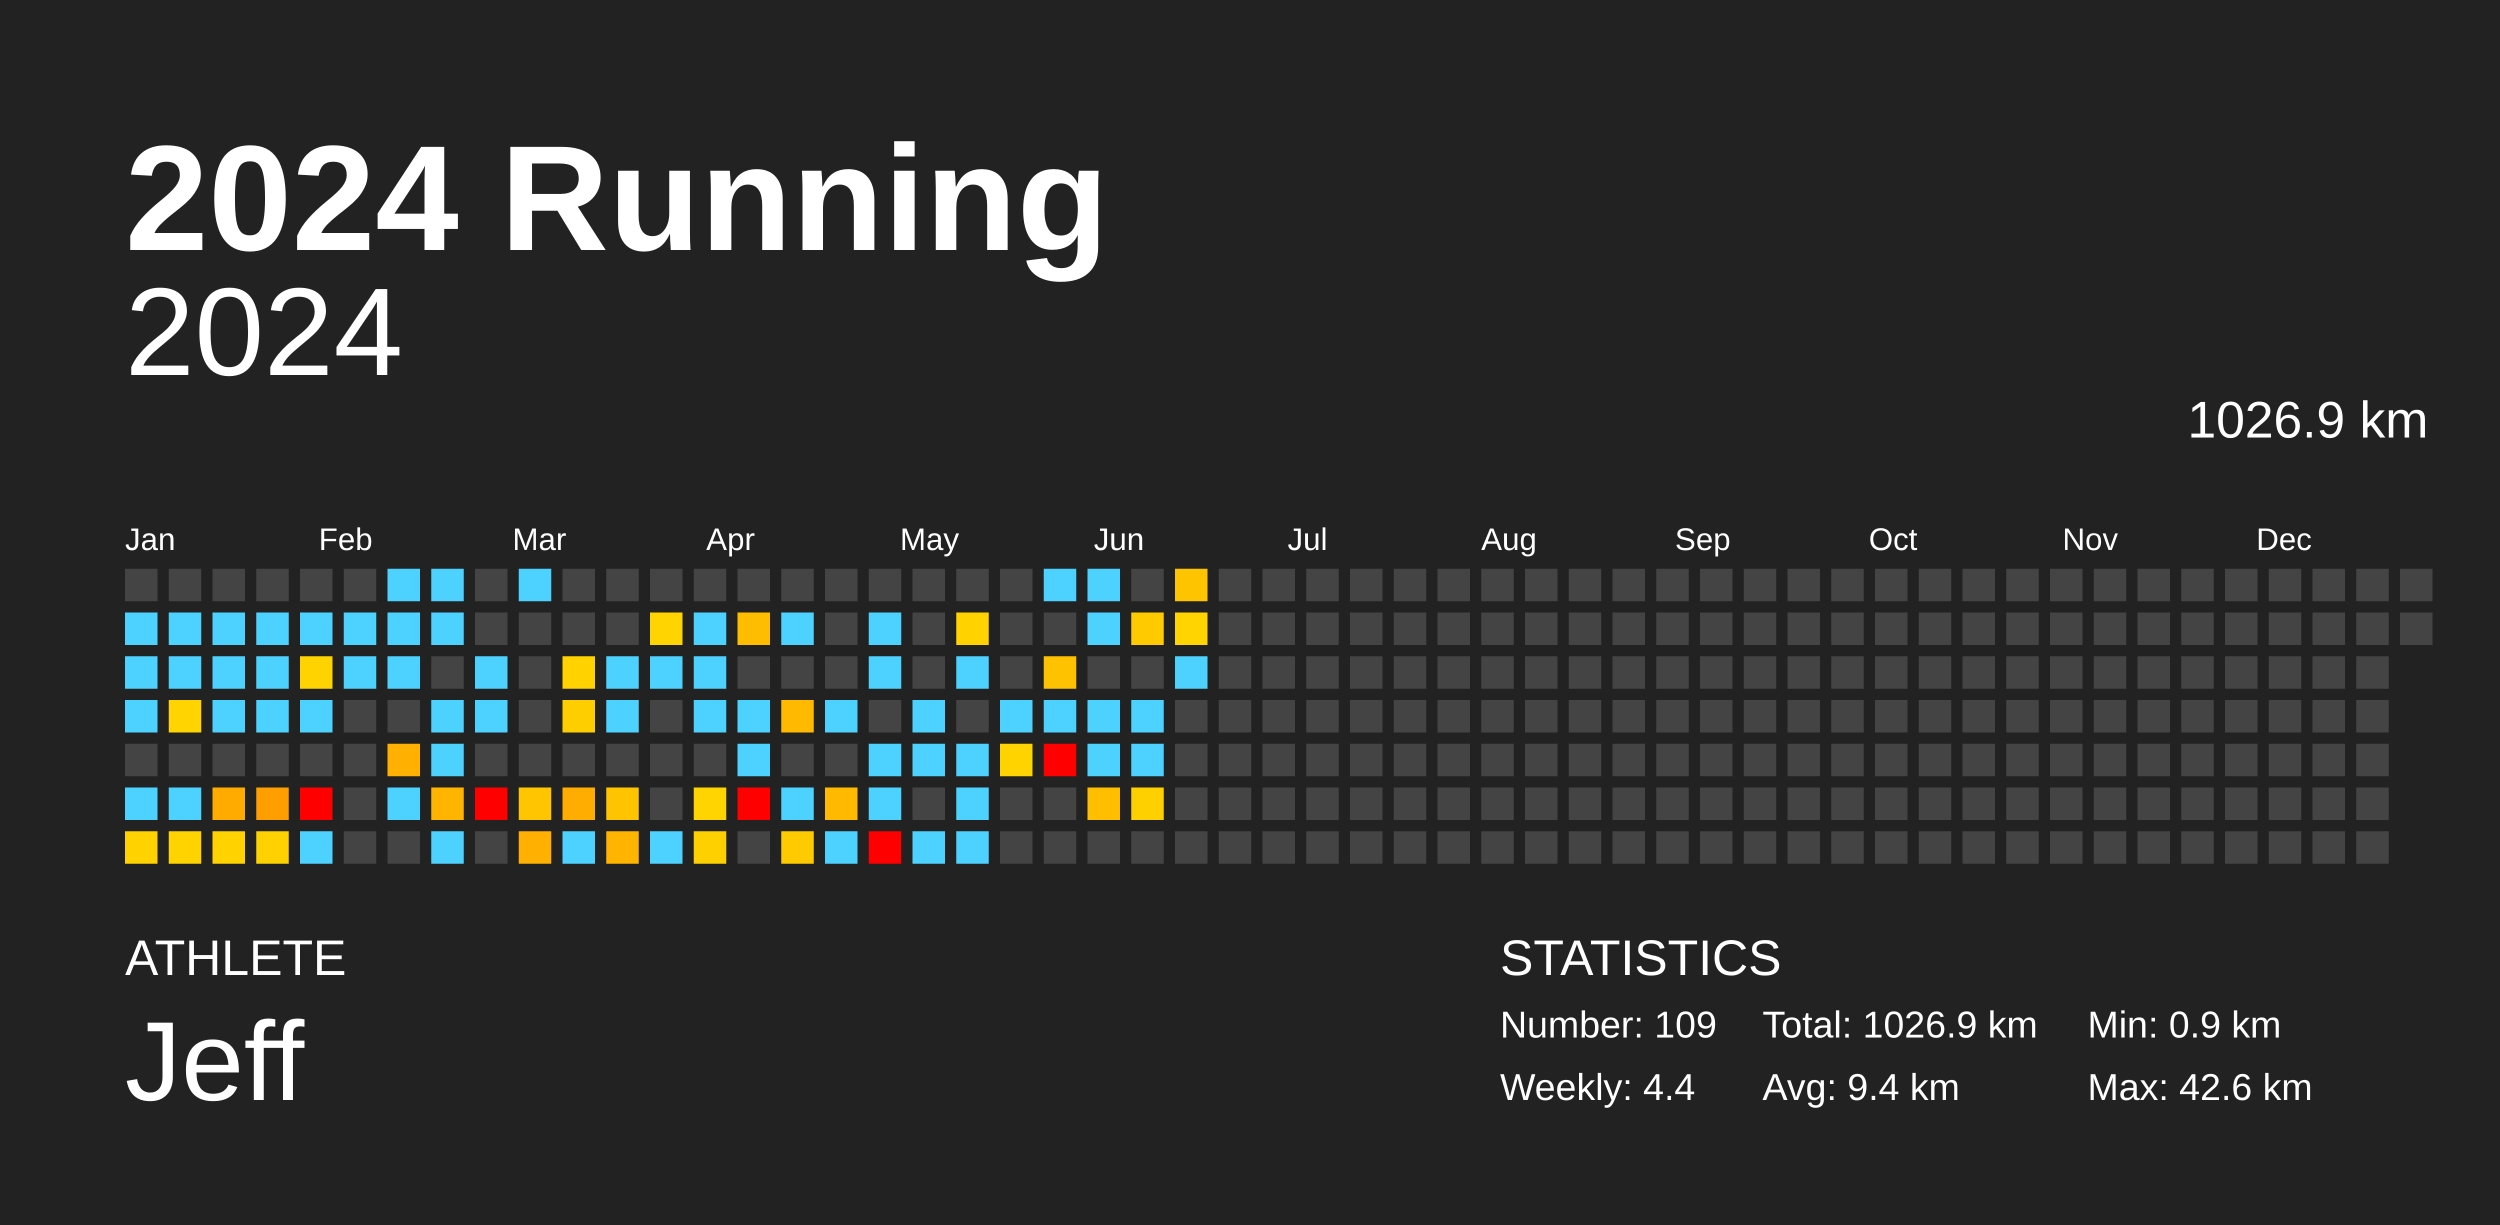
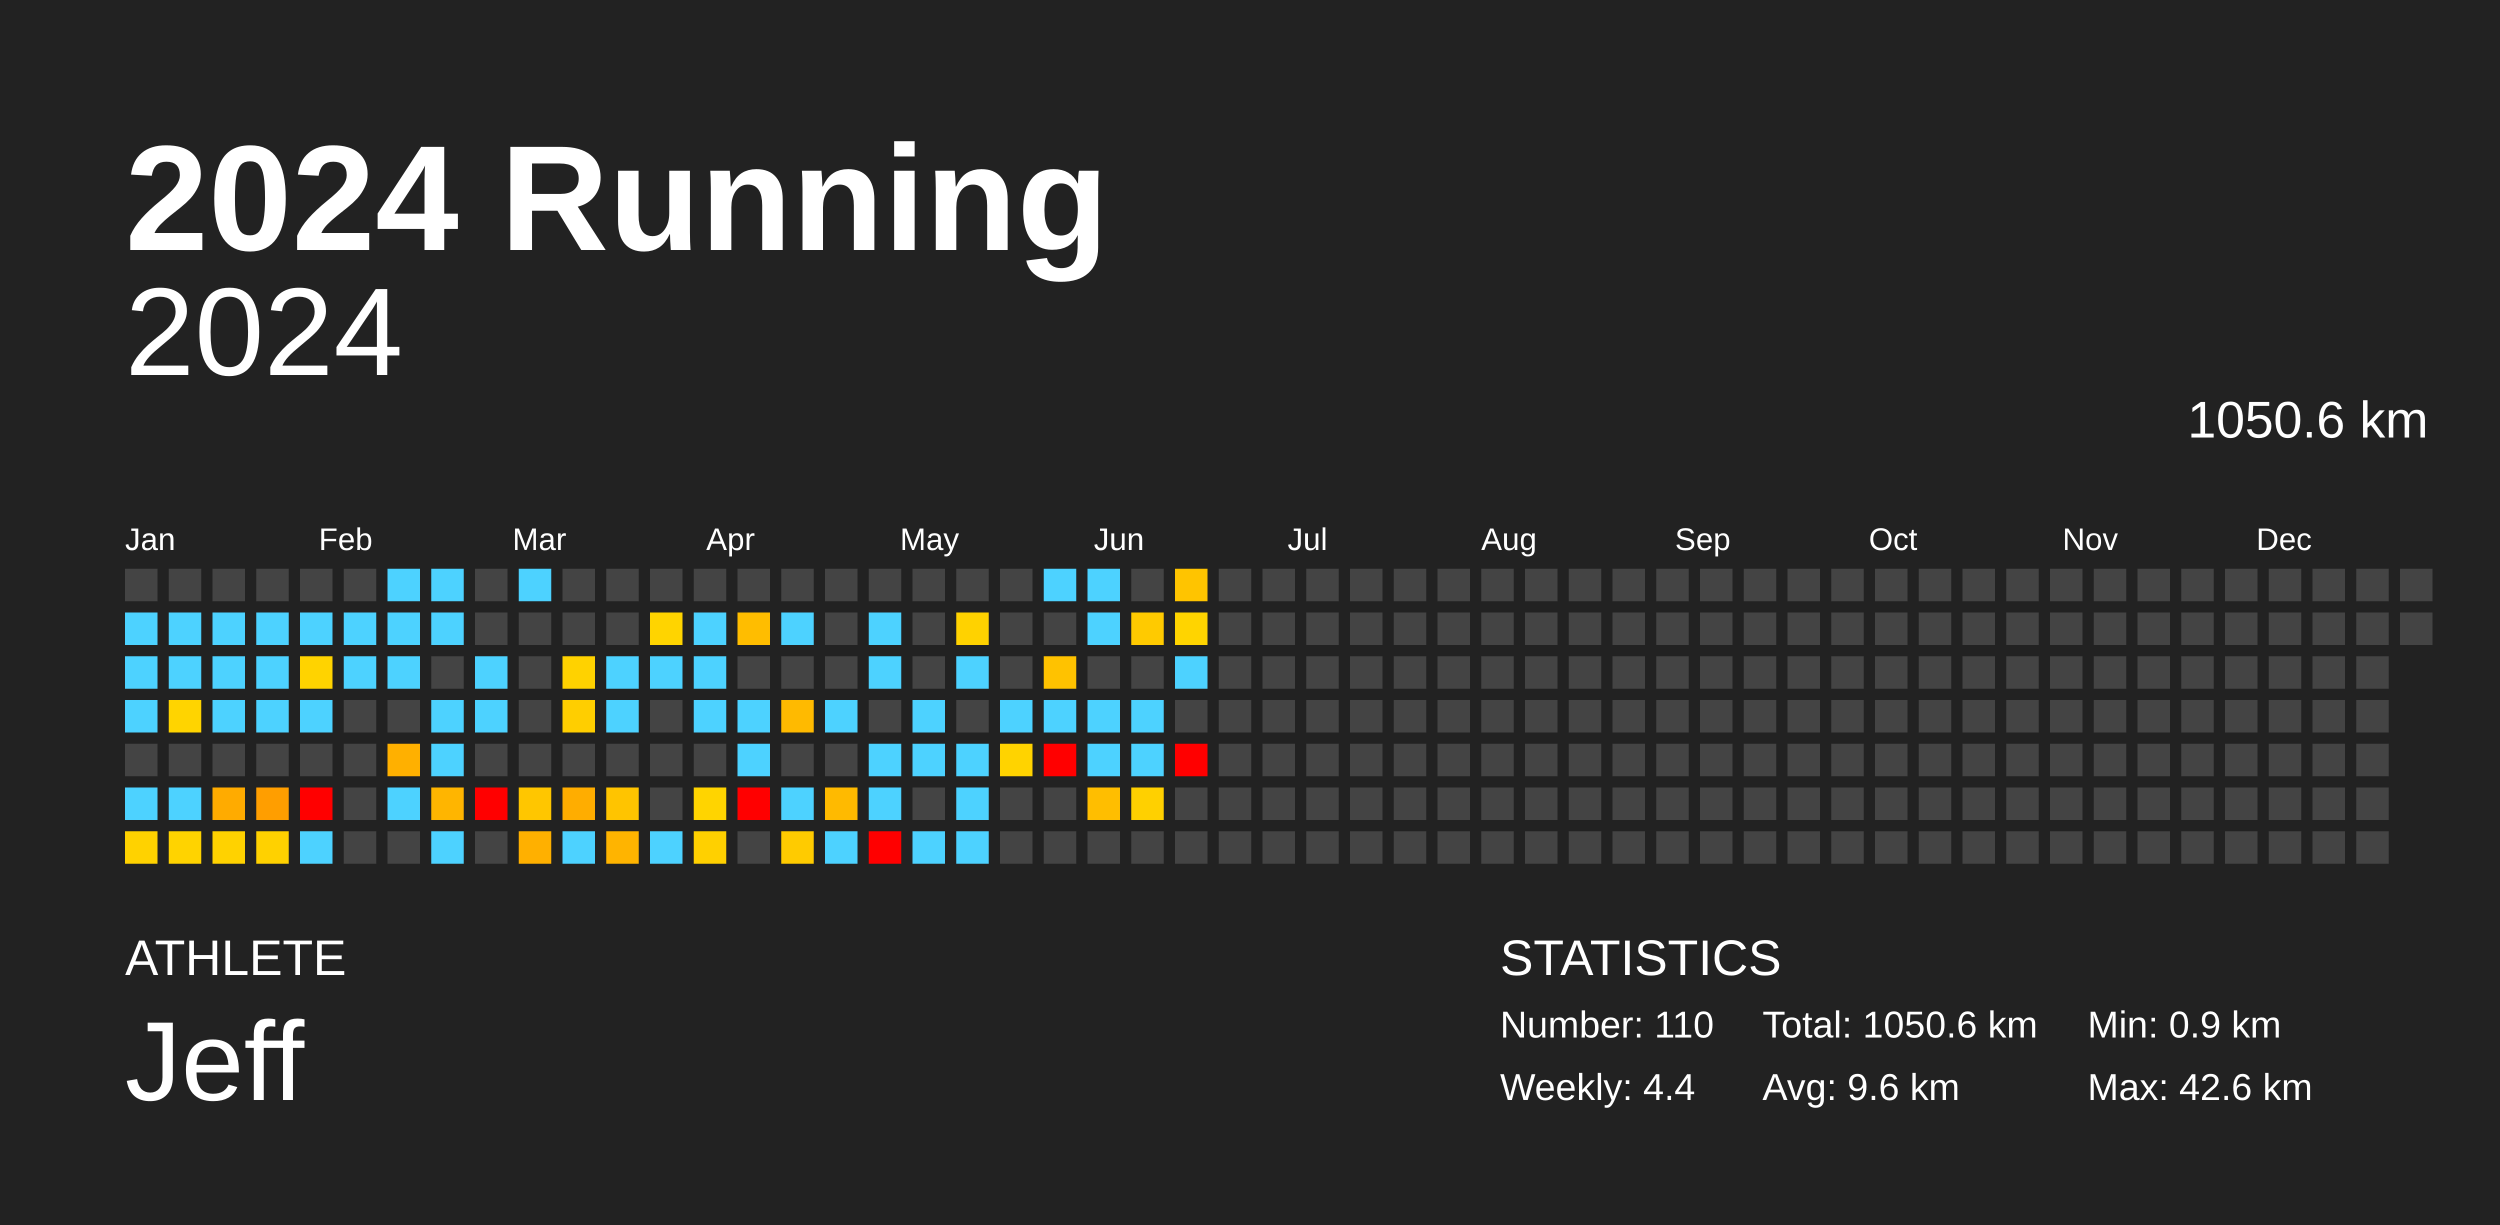
<svg xmlns="http://www.w3.org/2000/svg" baseProfile="full" height="98mm" version="1.1" viewBox="0,0,200,98" width="200mm">
  <defs />
  <rect fill="#222222" height="98" width="200" x="0" y="0" />
  <text fill="#FFFFFF" style="font-size:12px; font-family:Arial; font-weight:bold;" x="10" y="20">2024 Running</text>
  <text fill="#FFFFFF" style="font-size:4px; font-family:Arial" x="10" y="78">ATHLETE</text>
  <text fill="#FFFFFF" style="font-size:9px; font-family:Arial" x="10" y="88">Jeff</text>
  <text fill="#FFFFFF" style="font-size:4px; font-family:Arial" x="120" y="78">STATISTICS</text>
-   <text fill="#FFFFFF" style="font-size:3px; font-family:Arial" x="120" y="83">Number: 109</text>
+   <text fill="#FFFFFF" style="font-size:3px; font-family:Arial" x="120" y="83">Number: 110</text>
  <text fill="#FFFFFF" style="font-size:3px; font-family:Arial" x="120" y="88">Weekly: 4.4</text>
-   <text fill="#FFFFFF" style="font-size:3px; font-family:Arial" x="141" y="83">Total: 1026.9 km</text>
-   <text fill="#FFFFFF" style="font-size:3px; font-family:Arial" x="141" y="88">Avg: 9.4 km</text>
+   <text fill="#FFFFFF" style="font-size:3px; font-family:Arial" x="141" y="83">Total: 1050.6 km</text>
+   <text fill="#FFFFFF" style="font-size:3px; font-family:Arial" x="141" y="88">Avg: 9.6 km</text>
  <text fill="#FFFFFF" style="font-size:3px; font-family:Arial" x="167" y="83">Min: 0.9 km</text>
  <text fill="#FFFFFF" style="font-size:3px; font-family:Arial" x="167" y="88">Max: 42.6 km</text>
  <text alignment-baseline="hanging" fill="#FFFFFF" style="font-size:10.0px; font-family:Arial;" x="10" y="30">2024</text>
-   <text alignment-baseline="hanging" fill="#FFFFFF" style="font-size:4.125px; font-family:Arial;" x="175" y="35">1026.9 km</text>
+   <text alignment-baseline="hanging" fill="#FFFFFF" style="font-size:4.125px; font-family:Arial;" x="175" y="35">1050.6 km</text>
  <text fill="#FFFFFF" style="font-size:2.5px; font-family:Arial" x="10.0" y="44">Jan</text>
  <text fill="#FFFFFF" style="font-size:2.5px; font-family:Arial" x="25.5" y="44">Feb</text>
  <text fill="#FFFFFF" style="font-size:2.5px; font-family:Arial" x="41.0" y="44">Mar</text>
  <text fill="#FFFFFF" style="font-size:2.5px; font-family:Arial" x="56.5" y="44">Apr</text>
  <text fill="#FFFFFF" style="font-size:2.5px; font-family:Arial" x="72.0" y="44">May</text>
  <text fill="#FFFFFF" style="font-size:2.5px; font-family:Arial" x="87.5" y="44">Jun</text>
  <text fill="#FFFFFF" style="font-size:2.5px; font-family:Arial" x="103.0" y="44">Jul</text>
  <text fill="#FFFFFF" style="font-size:2.5px; font-family:Arial" x="118.5" y="44">Aug</text>
  <text fill="#FFFFFF" style="font-size:2.5px; font-family:Arial" x="134.0" y="44">Sep</text>
  <text fill="#FFFFFF" style="font-size:2.5px; font-family:Arial" x="149.5" y="44">Oct</text>
  <text fill="#FFFFFF" style="font-size:2.5px; font-family:Arial" x="165.0" y="44">Nov</text>
  <text fill="#FFFFFF" style="font-size:2.5px; font-family:Arial" x="180.5" y="44">Dec</text>
  <rect fill="#444444" height="2.6" width="2.6" x="10.0" y="45.5" />
  <rect fill="#4dd2ff" height="2.6" width="2.6" x="10.0" y="49.0" />
  <rect fill="#4dd2ff" height="2.6" width="2.6" x="10.0" y="52.5" />
  <rect fill="#4dd2ff" height="2.6" width="2.6" x="10.0" y="56.0" />
  <rect fill="#444444" height="2.6" width="2.6" x="10.0" y="59.5" />
  <rect fill="#4dd2ff" height="2.6" width="2.6" x="10.0" y="63.0" />
  <rect fill="#ffd200" height="2.6" width="2.6" x="10.0" y="66.5" />
  <rect fill="#444444" height="2.6" width="2.6" x="13.5" y="45.5" />
  <rect fill="#4dd2ff" height="2.6" width="2.6" x="13.5" y="49.0" />
  <rect fill="#4dd2ff" height="2.6" width="2.6" x="13.5" y="52.5" />
  <rect fill="#ffd400" height="2.6" width="2.6" x="13.5" y="56.0" />
  <rect fill="#444444" height="2.6" width="2.6" x="13.5" y="59.5" />
  <rect fill="#4dd2ff" height="2.6" width="2.6" x="13.5" y="63.0" />
  <rect fill="#ffd300" height="2.6" width="2.6" x="13.5" y="66.5" />
  <rect fill="#444444" height="2.6" width="2.6" x="17.0" y="45.5" />
  <rect fill="#4dd2ff" height="2.6" width="2.6" x="17.0" y="49.0" />
  <rect fill="#4dd2ff" height="2.6" width="2.6" x="17.0" y="52.5" />
  <rect fill="#4dd2ff" height="2.6" width="2.6" x="17.0" y="56.0" />
  <rect fill="#444444" height="2.6" width="2.6" x="17.0" y="59.5" />
  <rect fill="#ffab00" height="2.6" width="2.6" x="17.0" y="63.0" />
  <rect fill="#ffd200" height="2.6" width="2.6" x="17.0" y="66.5" />
  <rect fill="#444444" height="2.6" width="2.6" x="20.5" y="45.5" />
  <rect fill="#4dd2ff" height="2.6" width="2.6" x="20.5" y="49.0" />
  <rect fill="#4dd2ff" height="2.6" width="2.6" x="20.5" y="52.5" />
  <rect fill="#4dd2ff" height="2.6" width="2.6" x="20.5" y="56.0" />
  <rect fill="#444444" height="2.6" width="2.6" x="20.5" y="59.5" />
  <rect fill="#ff9e00" height="2.6" width="2.6" x="20.5" y="63.0" />
  <rect fill="#ffd100" height="2.6" width="2.6" x="20.5" y="66.5" />
  <rect fill="#444444" height="2.6" width="2.6" x="24.0" y="45.5" />
  <rect fill="#4dd2ff" height="2.6" width="2.6" x="24.0" y="49.0" />
  <rect fill="#ffd300" height="2.6" width="2.6" x="24.0" y="52.5" />
  <rect fill="#4dd2ff" height="2.6" width="2.6" x="24.0" y="56.0" />
  <rect fill="#444444" height="2.6" width="2.6" x="24.0" y="59.5" />
  <rect fill="red" height="2.6" width="2.6" x="24.0" y="63.0" />
  <rect fill="#4dd2ff" height="2.6" width="2.6" x="24.0" y="66.5" />
  <rect fill="#444444" height="2.6" width="2.6" x="27.5" y="45.5" />
  <rect fill="#4dd2ff" height="2.6" width="2.6" x="27.5" y="49.0" />
  <rect fill="#4dd2ff" height="2.6" width="2.6" x="27.5" y="52.5" />
  <rect fill="#444444" height="2.6" width="2.6" x="27.5" y="56.0" />
  <rect fill="#444444" height="2.6" width="2.6" x="27.5" y="59.5" />
  <rect fill="#444444" height="2.6" width="2.6" x="27.5" y="63.0" />
  <rect fill="#444444" height="2.6" width="2.6" x="27.5" y="66.5" />
  <rect fill="#4dd2ff" height="2.6" width="2.6" x="31.0" y="45.5" />
  <rect fill="#4dd2ff" height="2.6" width="2.6" x="31.0" y="49.0" />
  <rect fill="#4dd2ff" height="2.6" width="2.6" x="31.0" y="52.5" />
  <rect fill="#444444" height="2.6" width="2.6" x="31.0" y="56.0" />
  <rect fill="#ffb000" height="2.6" width="2.6" x="31.0" y="59.5" />
  <rect fill="#4dd2ff" height="2.6" width="2.6" x="31.0" y="63.0" />
  <rect fill="#444444" height="2.6" width="2.6" x="31.0" y="66.5" />
  <rect fill="#4dd2ff" height="2.6" width="2.6" x="34.5" y="45.5" />
  <rect fill="#4dd2ff" height="2.6" width="2.6" x="34.5" y="49.0" />
  <rect fill="#444444" height="2.6" width="2.6" x="34.5" y="52.5" />
  <rect fill="#4dd2ff" height="2.6" width="2.6" x="34.5" y="56.0" />
  <rect fill="#4dd2ff" height="2.6" width="2.6" x="34.5" y="59.5" />
  <rect fill="#ffb500" height="2.6" width="2.6" x="34.5" y="63.0" />
  <rect fill="#4dd2ff" height="2.6" width="2.6" x="34.5" y="66.5" />
  <rect fill="#444444" height="2.6" width="2.6" x="38.0" y="45.5" />
  <rect fill="#444444" height="2.6" width="2.6" x="38.0" y="49.0" />
  <rect fill="#4dd2ff" height="2.6" width="2.6" x="38.0" y="52.5" />
  <rect fill="#4dd2ff" height="2.6" width="2.6" x="38.0" y="56.0" />
  <rect fill="#444444" height="2.6" width="2.6" x="38.0" y="59.5" />
  <rect fill="red" height="2.6" width="2.6" x="38.0" y="63.0" />
  <rect fill="#444444" height="2.6" width="2.6" x="38.0" y="66.5" />
  <rect fill="#4dd2ff" height="2.6" width="2.6" x="41.5" y="45.5" />
  <rect fill="#444444" height="2.6" width="2.6" x="41.5" y="49.0" />
  <rect fill="#444444" height="2.6" width="2.6" x="41.5" y="52.5" />
  <rect fill="#444444" height="2.6" width="2.6" x="41.5" y="56.0" />
  <rect fill="#444444" height="2.6" width="2.6" x="41.5" y="59.5" />
  <rect fill="#ffc600" height="2.6" width="2.6" x="41.5" y="63.0" />
  <rect fill="#ffb000" height="2.6" width="2.6" x="41.5" y="66.5" />
  <rect fill="#444444" height="2.6" width="2.6" x="45.0" y="45.5" />
  <rect fill="#444444" height="2.6" width="2.6" x="45.0" y="49.0" />
  <rect fill="#ffd200" height="2.6" width="2.6" x="45.0" y="52.5" />
  <rect fill="#ffce00" height="2.6" width="2.6" x="45.0" y="56.0" />
  <rect fill="#444444" height="2.6" width="2.6" x="45.0" y="59.5" />
  <rect fill="#ffad00" height="2.6" width="2.6" x="45.0" y="63.0" />
  <rect fill="#4dd2ff" height="2.6" width="2.6" x="45.0" y="66.5" />
  <rect fill="#444444" height="2.6" width="2.6" x="48.5" y="45.5" />
  <rect fill="#444444" height="2.6" width="2.6" x="48.5" y="49.0" />
  <rect fill="#4dd2ff" height="2.6" width="2.6" x="48.5" y="52.5" />
  <rect fill="#4dd2ff" height="2.6" width="2.6" x="48.5" y="56.0" />
  <rect fill="#444444" height="2.6" width="2.6" x="48.5" y="59.5" />
  <rect fill="#ffc400" height="2.6" width="2.6" x="48.5" y="63.0" />
  <rect fill="#ffb400" height="2.6" width="2.6" x="48.5" y="66.5" />
  <rect fill="#444444" height="2.6" width="2.6" x="52.0" y="45.5" />
  <rect fill="#ffd400" height="2.6" width="2.6" x="52.0" y="49.0" />
  <rect fill="#4dd2ff" height="2.6" width="2.6" x="52.0" y="52.5" />
  <rect fill="#444444" height="2.6" width="2.6" x="52.0" y="56.0" />
  <rect fill="#444444" height="2.6" width="2.6" x="52.0" y="59.5" />
  <rect fill="#444444" height="2.6" width="2.6" x="52.0" y="63.0" />
  <rect fill="#4dd2ff" height="2.6" width="2.6" x="52.0" y="66.5" />
  <rect fill="#444444" height="2.6" width="2.6" x="55.5" y="45.5" />
  <rect fill="#4dd2ff" height="2.6" width="2.6" x="55.5" y="49.0" />
  <rect fill="#4dd2ff" height="2.6" width="2.6" x="55.5" y="52.5" />
  <rect fill="#4dd2ff" height="2.6" width="2.6" x="55.5" y="56.0" />
  <rect fill="#444444" height="2.6" width="2.6" x="55.5" y="59.5" />
  <rect fill="#ffd400" height="2.6" width="2.6" x="55.5" y="63.0" />
  <rect fill="#ffd000" height="2.6" width="2.6" x="55.5" y="66.5" />
  <rect fill="#444444" height="2.6" width="2.6" x="59.0" y="45.5" />
  <rect fill="#ffbd00" height="2.6" width="2.6" x="59.0" y="49.0" />
  <rect fill="#444444" height="2.6" width="2.6" x="59.0" y="52.5" />
  <rect fill="#4dd2ff" height="2.6" width="2.6" x="59.0" y="56.0" />
  <rect fill="#4dd2ff" height="2.6" width="2.6" x="59.0" y="59.5" />
  <rect fill="red" height="2.6" width="2.6" x="59.0" y="63.0" />
  <rect fill="#444444" height="2.6" width="2.6" x="59.0" y="66.5" />
  <rect fill="#444444" height="2.6" width="2.6" x="62.5" y="45.5" />
  <rect fill="#4dd2ff" height="2.6" width="2.6" x="62.5" y="49.0" />
  <rect fill="#444444" height="2.6" width="2.6" x="62.5" y="52.5" />
  <rect fill="#ffba00" height="2.6" width="2.6" x="62.5" y="56.0" />
  <rect fill="#444444" height="2.6" width="2.6" x="62.5" y="59.5" />
  <rect fill="#4dd2ff" height="2.6" width="2.6" x="62.5" y="63.0" />
  <rect fill="#ffcb00" height="2.6" width="2.6" x="62.5" y="66.5" />
  <rect fill="#444444" height="2.6" width="2.6" x="66.0" y="45.5" />
  <rect fill="#444444" height="2.6" width="2.6" x="66.0" y="49.0" />
  <rect fill="#444444" height="2.6" width="2.6" x="66.0" y="52.5" />
  <rect fill="#4dd2ff" height="2.6" width="2.6" x="66.0" y="56.0" />
  <rect fill="#444444" height="2.6" width="2.6" x="66.0" y="59.5" />
  <rect fill="#ffba00" height="2.6" width="2.6" x="66.0" y="63.0" />
  <rect fill="#4dd2ff" height="2.6" width="2.6" x="66.0" y="66.5" />
  <rect fill="#444444" height="2.6" width="2.6" x="69.5" y="45.5" />
  <rect fill="#4dd2ff" height="2.6" width="2.6" x="69.5" y="49.0" />
  <rect fill="#4dd2ff" height="2.6" width="2.6" x="69.5" y="52.5" />
  <rect fill="#444444" height="2.6" width="2.6" x="69.5" y="56.0" />
  <rect fill="#4dd2ff" height="2.6" width="2.6" x="69.5" y="59.5" />
  <rect fill="#4dd2ff" height="2.6" width="2.6" x="69.5" y="63.0" />
  <rect fill="red" height="2.6" width="2.6" x="69.5" y="66.5" />
  <rect fill="#444444" height="2.6" width="2.6" x="73.0" y="45.5" />
  <rect fill="#444444" height="2.6" width="2.6" x="73.0" y="49.0" />
  <rect fill="#444444" height="2.6" width="2.6" x="73.0" y="52.5" />
  <rect fill="#4dd2ff" height="2.6" width="2.6" x="73.0" y="56.0" />
  <rect fill="#4dd2ff" height="2.6" width="2.6" x="73.0" y="59.5" />
  <rect fill="#444444" height="2.6" width="2.6" x="73.0" y="63.0" />
  <rect fill="#4dd2ff" height="2.6" width="2.6" x="73.0" y="66.5" />
  <rect fill="#444444" height="2.6" width="2.6" x="76.5" y="45.5" />
  <rect fill="#ffd200" height="2.6" width="2.6" x="76.5" y="49.0" />
  <rect fill="#4dd2ff" height="2.6" width="2.6" x="76.5" y="52.5" />
  <rect fill="#444444" height="2.6" width="2.6" x="76.5" y="56.0" />
  <rect fill="#4dd2ff" height="2.6" width="2.6" x="76.5" y="59.5" />
  <rect fill="#4dd2ff" height="2.6" width="2.6" x="76.5" y="63.0" />
  <rect fill="#4dd2ff" height="2.6" width="2.6" x="76.5" y="66.5" />
  <rect fill="#444444" height="2.6" width="2.6" x="80.0" y="45.5" />
  <rect fill="#444444" height="2.6" width="2.6" x="80.0" y="49.0" />
  <rect fill="#444444" height="2.6" width="2.6" x="80.0" y="52.5" />
  <rect fill="#4dd2ff" height="2.6" width="2.6" x="80.0" y="56.0" />
  <rect fill="#ffd300" height="2.6" width="2.6" x="80.0" y="59.5" />
  <rect fill="#444444" height="2.6" width="2.6" x="80.0" y="63.0" />
  <rect fill="#444444" height="2.6" width="2.6" x="80.0" y="66.5" />
  <rect fill="#4dd2ff" height="2.6" width="2.6" x="83.5" y="45.5" />
  <rect fill="#444444" height="2.6" width="2.6" x="83.5" y="49.0" />
  <rect fill="#ffc200" height="2.6" width="2.6" x="83.5" y="52.5" />
  <rect fill="#4dd2ff" height="2.6" width="2.6" x="83.5" y="56.0" />
  <rect fill="red" height="2.6" width="2.6" x="83.5" y="59.5" />
  <rect fill="#444444" height="2.6" width="2.6" x="83.5" y="63.0" />
  <rect fill="#444444" height="2.6" width="2.6" x="83.5" y="66.5" />
  <rect fill="#4dd2ff" height="2.6" width="2.6" x="87.0" y="45.5" />
  <rect fill="#4dd2ff" height="2.6" width="2.6" x="87.0" y="49.0" />
  <rect fill="#444444" height="2.6" width="2.6" x="87.0" y="52.5" />
  <rect fill="#4dd2ff" height="2.6" width="2.6" x="87.0" y="56.0" />
  <rect fill="#4dd2ff" height="2.6" width="2.6" x="87.0" y="59.5" />
  <rect fill="#ffbe00" height="2.6" width="2.6" x="87.0" y="63.0" />
  <rect fill="#444444" height="2.6" width="2.6" x="87.0" y="66.5" />
  <rect fill="#444444" height="2.6" width="2.6" x="90.5" y="45.5" />
  <rect fill="#ffca00" height="2.6" width="2.6" x="90.5" y="49.0" />
  <rect fill="#444444" height="2.6" width="2.6" x="90.5" y="52.5" />
  <rect fill="#4dd2ff" height="2.6" width="2.6" x="90.5" y="56.0" />
  <rect fill="#4dd2ff" height="2.6" width="2.6" x="90.5" y="59.5" />
  <rect fill="#ffd000" height="2.6" width="2.6" x="90.5" y="63.0" />
  <rect fill="#444444" height="2.6" width="2.6" x="90.5" y="66.5" />
  <rect fill="#ffc400" height="2.6" width="2.6" x="94.0" y="45.5" />
  <rect fill="#ffd400" height="2.6" width="2.6" x="94.0" y="49.0" />
  <rect fill="#4dd2ff" height="2.6" width="2.6" x="94.0" y="52.5" />
  <rect fill="#444444" height="2.6" width="2.6" x="94.0" y="56.0" />
-   <rect fill="#444444" height="2.6" width="2.6" x="94.0" y="59.5" />
+   <rect fill="red" height="2.6" width="2.6" x="94.0" y="59.5" />
  <rect fill="#444444" height="2.6" width="2.6" x="94.0" y="63.0" />
  <rect fill="#444444" height="2.6" width="2.6" x="94.0" y="66.5" />
  <rect fill="#444444" height="2.6" width="2.6" x="97.5" y="45.5" />
  <rect fill="#444444" height="2.6" width="2.6" x="97.5" y="49.0" />
  <rect fill="#444444" height="2.6" width="2.6" x="97.5" y="52.5" />
  <rect fill="#444444" height="2.6" width="2.6" x="97.5" y="56.0" />
  <rect fill="#444444" height="2.6" width="2.6" x="97.5" y="59.5" />
  <rect fill="#444444" height="2.6" width="2.6" x="97.5" y="63.0" />
  <rect fill="#444444" height="2.6" width="2.6" x="97.5" y="66.5" />
  <rect fill="#444444" height="2.6" width="2.6" x="101.0" y="45.5" />
  <rect fill="#444444" height="2.6" width="2.6" x="101.0" y="49.0" />
  <rect fill="#444444" height="2.6" width="2.6" x="101.0" y="52.5" />
  <rect fill="#444444" height="2.6" width="2.6" x="101.0" y="56.0" />
  <rect fill="#444444" height="2.6" width="2.6" x="101.0" y="59.5" />
  <rect fill="#444444" height="2.6" width="2.6" x="101.0" y="63.0" />
  <rect fill="#444444" height="2.6" width="2.6" x="101.0" y="66.5" />
  <rect fill="#444444" height="2.6" width="2.6" x="104.5" y="45.5" />
  <rect fill="#444444" height="2.6" width="2.6" x="104.5" y="49.0" />
  <rect fill="#444444" height="2.6" width="2.6" x="104.5" y="52.5" />
  <rect fill="#444444" height="2.6" width="2.6" x="104.5" y="56.0" />
  <rect fill="#444444" height="2.6" width="2.6" x="104.5" y="59.5" />
  <rect fill="#444444" height="2.6" width="2.6" x="104.5" y="63.0" />
  <rect fill="#444444" height="2.6" width="2.6" x="104.5" y="66.5" />
  <rect fill="#444444" height="2.6" width="2.6" x="108.0" y="45.5" />
  <rect fill="#444444" height="2.6" width="2.6" x="108.0" y="49.0" />
  <rect fill="#444444" height="2.6" width="2.6" x="108.0" y="52.5" />
  <rect fill="#444444" height="2.6" width="2.6" x="108.0" y="56.0" />
  <rect fill="#444444" height="2.6" width="2.6" x="108.0" y="59.5" />
  <rect fill="#444444" height="2.6" width="2.6" x="108.0" y="63.0" />
  <rect fill="#444444" height="2.6" width="2.6" x="108.0" y="66.5" />
  <rect fill="#444444" height="2.6" width="2.6" x="111.5" y="45.5" />
  <rect fill="#444444" height="2.6" width="2.6" x="111.5" y="49.0" />
  <rect fill="#444444" height="2.6" width="2.6" x="111.5" y="52.5" />
  <rect fill="#444444" height="2.6" width="2.6" x="111.5" y="56.0" />
  <rect fill="#444444" height="2.6" width="2.6" x="111.5" y="59.5" />
  <rect fill="#444444" height="2.6" width="2.6" x="111.5" y="63.0" />
  <rect fill="#444444" height="2.6" width="2.6" x="111.5" y="66.5" />
  <rect fill="#444444" height="2.6" width="2.6" x="115.0" y="45.5" />
  <rect fill="#444444" height="2.6" width="2.6" x="115.0" y="49.0" />
  <rect fill="#444444" height="2.6" width="2.6" x="115.0" y="52.5" />
  <rect fill="#444444" height="2.6" width="2.6" x="115.0" y="56.0" />
  <rect fill="#444444" height="2.6" width="2.6" x="115.0" y="59.5" />
  <rect fill="#444444" height="2.6" width="2.6" x="115.0" y="63.0" />
  <rect fill="#444444" height="2.6" width="2.6" x="115.0" y="66.5" />
  <rect fill="#444444" height="2.6" width="2.6" x="118.5" y="45.5" />
  <rect fill="#444444" height="2.6" width="2.6" x="118.5" y="49.0" />
  <rect fill="#444444" height="2.6" width="2.6" x="118.5" y="52.5" />
  <rect fill="#444444" height="2.6" width="2.6" x="118.5" y="56.0" />
  <rect fill="#444444" height="2.6" width="2.6" x="118.5" y="59.5" />
  <rect fill="#444444" height="2.6" width="2.6" x="118.5" y="63.0" />
  <rect fill="#444444" height="2.6" width="2.6" x="118.5" y="66.5" />
  <rect fill="#444444" height="2.6" width="2.6" x="122.0" y="45.5" />
  <rect fill="#444444" height="2.6" width="2.6" x="122.0" y="49.0" />
  <rect fill="#444444" height="2.6" width="2.6" x="122.0" y="52.5" />
  <rect fill="#444444" height="2.6" width="2.6" x="122.0" y="56.0" />
  <rect fill="#444444" height="2.6" width="2.6" x="122.0" y="59.5" />
  <rect fill="#444444" height="2.6" width="2.6" x="122.0" y="63.0" />
  <rect fill="#444444" height="2.6" width="2.6" x="122.0" y="66.5" />
  <rect fill="#444444" height="2.6" width="2.6" x="125.5" y="45.5" />
  <rect fill="#444444" height="2.6" width="2.6" x="125.5" y="49.0" />
  <rect fill="#444444" height="2.6" width="2.6" x="125.5" y="52.5" />
  <rect fill="#444444" height="2.6" width="2.6" x="125.5" y="56.0" />
  <rect fill="#444444" height="2.6" width="2.6" x="125.5" y="59.5" />
  <rect fill="#444444" height="2.6" width="2.6" x="125.5" y="63.0" />
  <rect fill="#444444" height="2.6" width="2.6" x="125.5" y="66.5" />
  <rect fill="#444444" height="2.6" width="2.6" x="129.0" y="45.5" />
  <rect fill="#444444" height="2.6" width="2.6" x="129.0" y="49.0" />
  <rect fill="#444444" height="2.6" width="2.6" x="129.0" y="52.5" />
  <rect fill="#444444" height="2.6" width="2.6" x="129.0" y="56.0" />
  <rect fill="#444444" height="2.6" width="2.6" x="129.0" y="59.5" />
  <rect fill="#444444" height="2.6" width="2.6" x="129.0" y="63.0" />
  <rect fill="#444444" height="2.6" width="2.6" x="129.0" y="66.5" />
  <rect fill="#444444" height="2.6" width="2.6" x="132.5" y="45.5" />
  <rect fill="#444444" height="2.6" width="2.6" x="132.5" y="49.0" />
  <rect fill="#444444" height="2.6" width="2.6" x="132.5" y="52.5" />
  <rect fill="#444444" height="2.6" width="2.6" x="132.5" y="56.0" />
  <rect fill="#444444" height="2.6" width="2.6" x="132.5" y="59.5" />
  <rect fill="#444444" height="2.6" width="2.6" x="132.5" y="63.0" />
  <rect fill="#444444" height="2.6" width="2.6" x="132.5" y="66.5" />
  <rect fill="#444444" height="2.6" width="2.6" x="136.0" y="45.5" />
  <rect fill="#444444" height="2.6" width="2.6" x="136.0" y="49.0" />
  <rect fill="#444444" height="2.6" width="2.6" x="136.0" y="52.5" />
  <rect fill="#444444" height="2.6" width="2.6" x="136.0" y="56.0" />
  <rect fill="#444444" height="2.6" width="2.6" x="136.0" y="59.5" />
  <rect fill="#444444" height="2.6" width="2.6" x="136.0" y="63.0" />
  <rect fill="#444444" height="2.6" width="2.6" x="136.0" y="66.5" />
  <rect fill="#444444" height="2.6" width="2.6" x="139.5" y="45.5" />
  <rect fill="#444444" height="2.6" width="2.6" x="139.5" y="49.0" />
  <rect fill="#444444" height="2.6" width="2.6" x="139.5" y="52.5" />
  <rect fill="#444444" height="2.6" width="2.6" x="139.5" y="56.0" />
  <rect fill="#444444" height="2.6" width="2.6" x="139.5" y="59.5" />
  <rect fill="#444444" height="2.6" width="2.6" x="139.5" y="63.0" />
  <rect fill="#444444" height="2.6" width="2.6" x="139.5" y="66.5" />
  <rect fill="#444444" height="2.6" width="2.6" x="143.0" y="45.5" />
  <rect fill="#444444" height="2.6" width="2.6" x="143.0" y="49.0" />
  <rect fill="#444444" height="2.6" width="2.6" x="143.0" y="52.5" />
  <rect fill="#444444" height="2.6" width="2.6" x="143.0" y="56.0" />
  <rect fill="#444444" height="2.6" width="2.6" x="143.0" y="59.5" />
  <rect fill="#444444" height="2.6" width="2.6" x="143.0" y="63.0" />
  <rect fill="#444444" height="2.6" width="2.6" x="143.0" y="66.5" />
  <rect fill="#444444" height="2.6" width="2.6" x="146.5" y="45.5" />
  <rect fill="#444444" height="2.6" width="2.6" x="146.5" y="49.0" />
  <rect fill="#444444" height="2.6" width="2.6" x="146.5" y="52.5" />
  <rect fill="#444444" height="2.6" width="2.6" x="146.5" y="56.0" />
  <rect fill="#444444" height="2.6" width="2.6" x="146.5" y="59.5" />
  <rect fill="#444444" height="2.6" width="2.6" x="146.5" y="63.0" />
  <rect fill="#444444" height="2.6" width="2.6" x="146.5" y="66.5" />
  <rect fill="#444444" height="2.6" width="2.6" x="150.0" y="45.5" />
  <rect fill="#444444" height="2.6" width="2.6" x="150.0" y="49.0" />
  <rect fill="#444444" height="2.6" width="2.6" x="150.0" y="52.5" />
  <rect fill="#444444" height="2.6" width="2.6" x="150.0" y="56.0" />
  <rect fill="#444444" height="2.6" width="2.6" x="150.0" y="59.5" />
  <rect fill="#444444" height="2.6" width="2.6" x="150.0" y="63.0" />
  <rect fill="#444444" height="2.6" width="2.6" x="150.0" y="66.5" />
  <rect fill="#444444" height="2.6" width="2.6" x="153.5" y="45.5" />
  <rect fill="#444444" height="2.6" width="2.6" x="153.5" y="49.0" />
  <rect fill="#444444" height="2.6" width="2.6" x="153.5" y="52.5" />
  <rect fill="#444444" height="2.6" width="2.6" x="153.5" y="56.0" />
  <rect fill="#444444" height="2.6" width="2.6" x="153.5" y="59.5" />
  <rect fill="#444444" height="2.6" width="2.6" x="153.5" y="63.0" />
  <rect fill="#444444" height="2.6" width="2.6" x="153.5" y="66.5" />
  <rect fill="#444444" height="2.6" width="2.6" x="157.0" y="45.5" />
  <rect fill="#444444" height="2.6" width="2.6" x="157.0" y="49.0" />
  <rect fill="#444444" height="2.6" width="2.6" x="157.0" y="52.5" />
  <rect fill="#444444" height="2.6" width="2.6" x="157.0" y="56.0" />
  <rect fill="#444444" height="2.6" width="2.6" x="157.0" y="59.5" />
  <rect fill="#444444" height="2.6" width="2.6" x="157.0" y="63.0" />
  <rect fill="#444444" height="2.6" width="2.6" x="157.0" y="66.5" />
  <rect fill="#444444" height="2.6" width="2.6" x="160.5" y="45.5" />
  <rect fill="#444444" height="2.6" width="2.6" x="160.5" y="49.0" />
  <rect fill="#444444" height="2.6" width="2.6" x="160.5" y="52.5" />
  <rect fill="#444444" height="2.6" width="2.6" x="160.5" y="56.0" />
  <rect fill="#444444" height="2.6" width="2.6" x="160.5" y="59.5" />
  <rect fill="#444444" height="2.6" width="2.6" x="160.5" y="63.0" />
  <rect fill="#444444" height="2.6" width="2.6" x="160.5" y="66.5" />
  <rect fill="#444444" height="2.6" width="2.6" x="164.0" y="45.5" />
  <rect fill="#444444" height="2.6" width="2.6" x="164.0" y="49.0" />
  <rect fill="#444444" height="2.6" width="2.6" x="164.0" y="52.5" />
  <rect fill="#444444" height="2.6" width="2.6" x="164.0" y="56.0" />
  <rect fill="#444444" height="2.6" width="2.6" x="164.0" y="59.5" />
  <rect fill="#444444" height="2.6" width="2.6" x="164.0" y="63.0" />
  <rect fill="#444444" height="2.6" width="2.6" x="164.0" y="66.5" />
  <rect fill="#444444" height="2.6" width="2.6" x="167.5" y="45.5" />
  <rect fill="#444444" height="2.6" width="2.6" x="167.5" y="49.0" />
  <rect fill="#444444" height="2.6" width="2.6" x="167.5" y="52.5" />
  <rect fill="#444444" height="2.6" width="2.6" x="167.5" y="56.0" />
  <rect fill="#444444" height="2.6" width="2.6" x="167.5" y="59.5" />
  <rect fill="#444444" height="2.6" width="2.6" x="167.5" y="63.0" />
  <rect fill="#444444" height="2.6" width="2.6" x="167.5" y="66.5" />
  <rect fill="#444444" height="2.6" width="2.6" x="171.0" y="45.5" />
  <rect fill="#444444" height="2.6" width="2.6" x="171.0" y="49.0" />
  <rect fill="#444444" height="2.6" width="2.6" x="171.0" y="52.5" />
  <rect fill="#444444" height="2.6" width="2.6" x="171.0" y="56.0" />
  <rect fill="#444444" height="2.6" width="2.6" x="171.0" y="59.5" />
  <rect fill="#444444" height="2.6" width="2.6" x="171.0" y="63.0" />
  <rect fill="#444444" height="2.6" width="2.6" x="171.0" y="66.5" />
  <rect fill="#444444" height="2.6" width="2.6" x="174.5" y="45.5" />
  <rect fill="#444444" height="2.6" width="2.6" x="174.5" y="49.0" />
  <rect fill="#444444" height="2.6" width="2.6" x="174.5" y="52.5" />
  <rect fill="#444444" height="2.6" width="2.6" x="174.5" y="56.0" />
  <rect fill="#444444" height="2.6" width="2.6" x="174.5" y="59.5" />
  <rect fill="#444444" height="2.6" width="2.6" x="174.5" y="63.0" />
  <rect fill="#444444" height="2.6" width="2.6" x="174.5" y="66.5" />
  <rect fill="#444444" height="2.6" width="2.6" x="178.0" y="45.5" />
  <rect fill="#444444" height="2.6" width="2.6" x="178.0" y="49.0" />
  <rect fill="#444444" height="2.6" width="2.6" x="178.0" y="52.5" />
  <rect fill="#444444" height="2.6" width="2.6" x="178.0" y="56.0" />
  <rect fill="#444444" height="2.6" width="2.6" x="178.0" y="59.5" />
  <rect fill="#444444" height="2.6" width="2.6" x="178.0" y="63.0" />
  <rect fill="#444444" height="2.6" width="2.6" x="178.0" y="66.5" />
  <rect fill="#444444" height="2.6" width="2.6" x="181.5" y="45.5" />
  <rect fill="#444444" height="2.6" width="2.6" x="181.5" y="49.0" />
  <rect fill="#444444" height="2.6" width="2.6" x="181.5" y="52.5" />
  <rect fill="#444444" height="2.6" width="2.6" x="181.5" y="56.0" />
  <rect fill="#444444" height="2.6" width="2.6" x="181.5" y="59.5" />
  <rect fill="#444444" height="2.6" width="2.6" x="181.5" y="63.0" />
  <rect fill="#444444" height="2.6" width="2.6" x="181.5" y="66.5" />
  <rect fill="#444444" height="2.6" width="2.6" x="185.0" y="45.5" />
  <rect fill="#444444" height="2.6" width="2.6" x="185.0" y="49.0" />
  <rect fill="#444444" height="2.6" width="2.6" x="185.0" y="52.5" />
  <rect fill="#444444" height="2.6" width="2.6" x="185.0" y="56.0" />
  <rect fill="#444444" height="2.6" width="2.6" x="185.0" y="59.5" />
  <rect fill="#444444" height="2.6" width="2.6" x="185.0" y="63.0" />
  <rect fill="#444444" height="2.6" width="2.6" x="185.0" y="66.5" />
  <rect fill="#444444" height="2.6" width="2.6" x="188.5" y="45.5" />
  <rect fill="#444444" height="2.6" width="2.6" x="188.5" y="49.0" />
  <rect fill="#444444" height="2.6" width="2.6" x="188.5" y="52.5" />
  <rect fill="#444444" height="2.6" width="2.6" x="188.5" y="56.0" />
  <rect fill="#444444" height="2.6" width="2.6" x="188.5" y="59.5" />
  <rect fill="#444444" height="2.6" width="2.6" x="188.5" y="63.0" />
  <rect fill="#444444" height="2.6" width="2.6" x="188.5" y="66.5" />
  <rect fill="#444444" height="2.6" width="2.6" x="192.0" y="45.5" />
  <rect fill="#444444" height="2.6" width="2.6" x="192.0" y="49.0" />
</svg>
